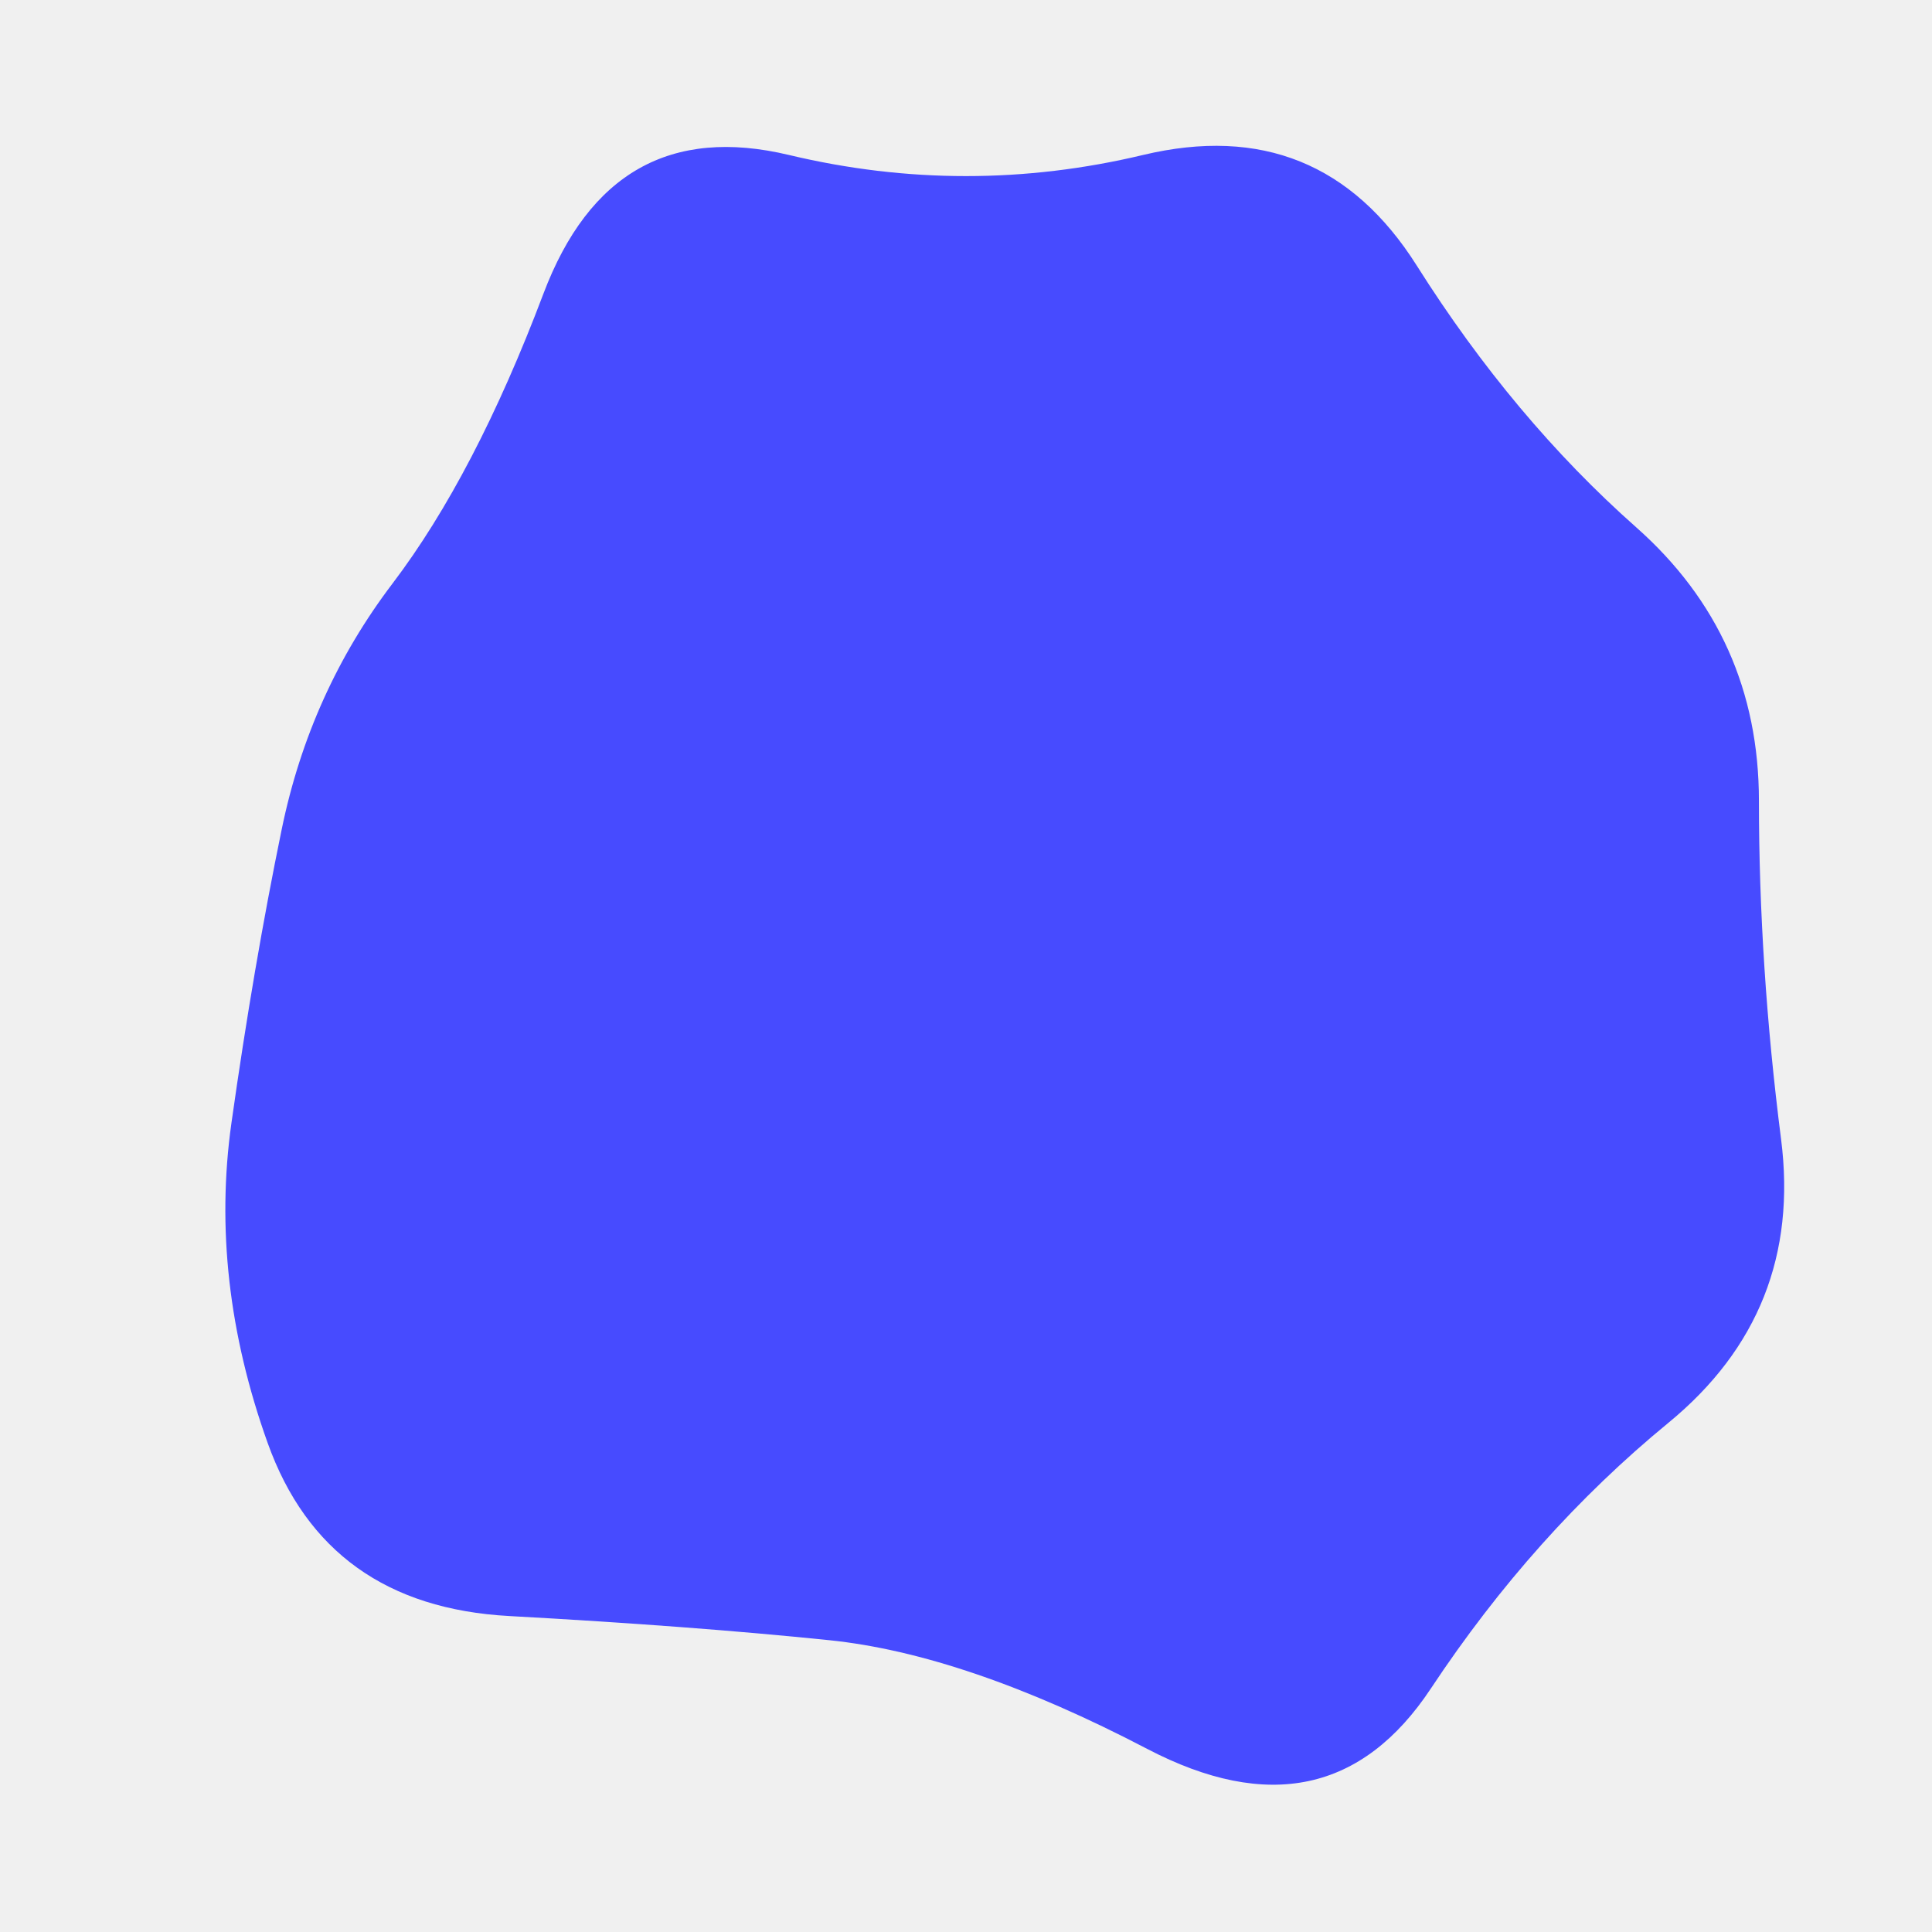
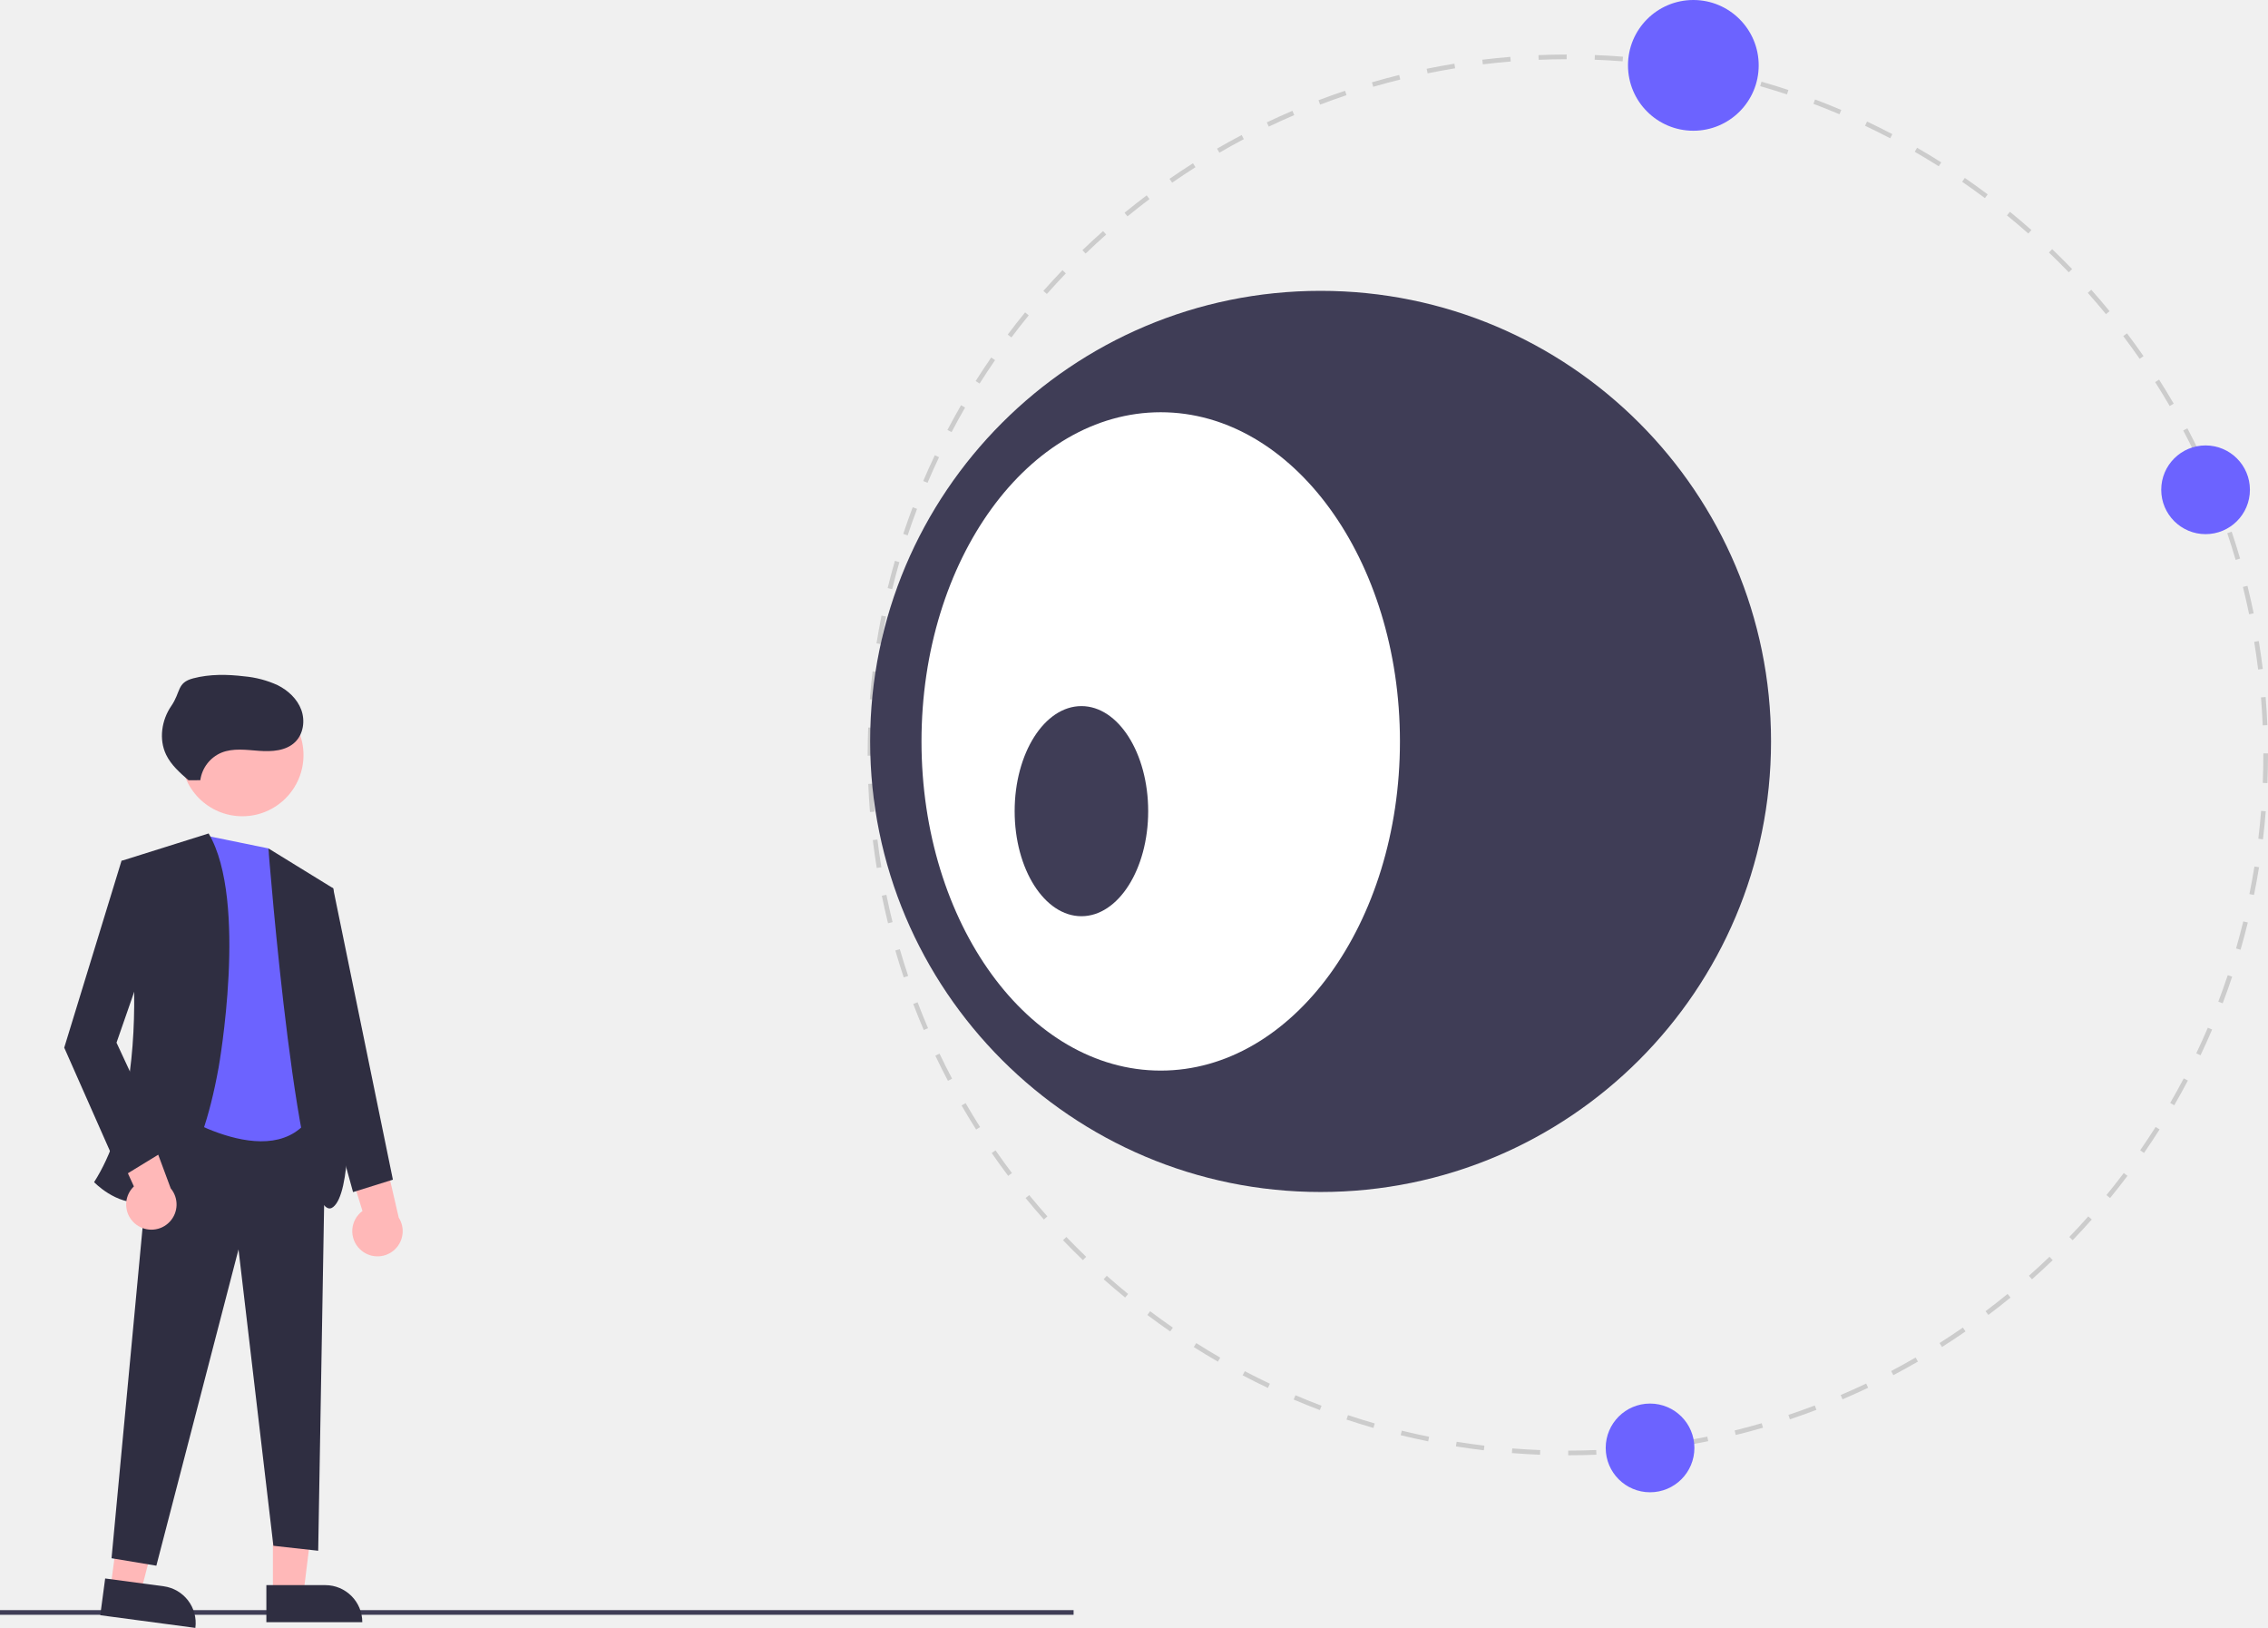
- <svg xmlns="http://www.w3.org/2000/svg" id="10015.io" viewBox="0 0 480 480">
-   <path fill="#474bff" d="M442.5,283Q448,326,414.5,353.5Q381,381,355.5,419.5Q330,458,285,434.5Q240,411,206,407.5Q172,404,126.5,401.5Q81,399,66.5,358.5Q52,318,57.5,279Q63,240,70,206Q77,172,97.5,145Q118,118,135,73Q152,28,196,38.5Q240,49,284,38.5Q328,28,352,66Q376,104,406.5,131Q437,158,437,199Q437,240,442.5,283Z" />
+ <svg xmlns="http://www.w3.org/2000/svg" id="eedf7e36-f7ba-41f3-811a-5462d78ed19b" data-name="Layer 1" width="910.888" height="653.614" viewBox="0 0 910.888 653.614">
+   <rect y="646.476" width="431.182" height="1.875" fill="#3f3d56" />
+   <polygon points="109.607 639.942 121.866 639.942 127.699 592.654 109.605 592.654 109.607 639.942" fill="#ffb8b8" />
+   <path d="M251.536,759.631h38.531a0,0,0,0,1,0,0V774.518a0,0,0,0,1,0,0H266.423a14.887,14.887,0,0,1-14.887-14.887v0A0,0,0,0,1,251.536,759.631Z" transform="translate(397.0813 1410.944) rotate(179.9974)" fill="#2f2e41" />
+   <polygon points="44.379 637.585 56.532 639.205 68.564 593.103 50.629 590.712 44.379 637.585" fill="#ffb8b8" />
+   <path d="M185.642,759.439h38.531a0,0,0,0,1,0,0v14.887a0,0,0,0,1,0,0H200.528a14.887,14.887,0,0,1-14.887-14.887v0a0,0,0,0,1,0,0Z" transform="translate(162.1087 1430.927) rotate(-172.4055)" fill="#2f2e41" />
+   <polygon points="61.796 444.64 130.796 447.64 127.796 622.64 109.796 620.64 95.796 501.64 62.796 628.64 44.796 625.64 61.796 444.64" fill="#2f2e41" />
+   <path d="M252.352,463.832l-24-4.903-15,109.903s44,29,58-1Z" transform="translate(-144.556 -123.1929)" fill="#6c63ff" />
+   <circle cx="97.328" cy="303.171" r="24.561" fill="#ffb8b8" />
+   <path d="M228.352,457.832l-35,11s17,85-11,129c0,0,35,37,50-46C232.352,551.832,244.352,484.832,228.352,457.832Z" transform="translate(-144.556 -123.1929)" fill="#2f2e41" />
+   <path d="M252.352,463.832l26,16s14,117,0,128S252.352,463.832,252.352,463.832Z" transform="translate(-144.556 -123.1929)" fill="#2f2e41" />
+   <path d="M289.162,624.8a10.056,10.056,0,0,1,.968-15.389l-10.571-34.136,17.833,5.18,7.304,31.622a10.11,10.11,0,0,1-15.534,12.723Z" transform="translate(-144.556 -123.1929)" fill="#ffb8b8" />
+   <path d="M199.338,614.927a10.056,10.056,0,0,1-1.01-15.386l-14.853-32.502,18.349,2.854,11.292,30.426a10.11,10.11,0,0,1-13.778,14.607Z" transform="translate(-144.556 -123.1929)" fill="#ffb8b8" />
+   <polygon points="57.796 346.64 48.796 345.64 25.796 420.64 48.796 472.64 66.796 461.64 46.796 418.64 62.796 372.64 57.796 346.64" fill="#2f2e41" />
+   <polygon points="128.796 355.64 133.796 356.64 157.796 473.64 141.796 478.64 122.796 409.64 128.796 355.64" fill="#2f2e41" />
+   <path d="M225.007,436.449a14.063,14.063,0,0,1,8.444-11.037c4.728-1.938,10.061-1.12,15.157-.749s10.77.049,14.448-3.499c3.36-3.241,4.115-8.618,2.493-12.995s-5.296-7.775-9.469-9.866a40.791,40.791,0,0,0-13.471-3.56c-6.811-.823-13.805-.928-20.443.804s-4.927,5.444-8.817,11.095-5.055,13.35-2.09,19.536c1.985,4.139,5.541,7.273,9.004,10.286" transform="translate(-144.556 -123.1929)" fill="#2f2e41" />
+   <path d="M774.394,707.498l-0-1.875c3.727-.001,7.511-.078,11.247-.227l.075,1.873C781.955,707.421,778.146,707.498,774.394,707.498Zm-11.319-.217c-3.748-.146-7.55-.371-11.301-.666l.147-1.869c3.727.295,7.504.517,11.227.663Zm33.942-.691-.149-1.869c3.72-.297,7.485-.676,11.19-1.123l.225,1.862c-3.73.45-7.52.83-11.266,1.13Zm-56.51-1.093c-3.738-.448-7.51-.976-11.213-1.57l.297-1.851c3.678.59,7.425,1.115,11.138,1.559Zm78.986-1.62-.299-1.851c3.677-.594,7.399-1.274,11.064-2.019l.373,1.836c-3.689.752-7.437,1.435-11.138,2.034Zm-101.339-1.971c-3.689-.747-7.407-1.579-11.05-2.471l.446-1.822c3.619.887,7.312,1.713,10.976,2.454Zm123.525-2.547-.449-1.82c3.63-.893,7.285-1.872,10.864-2.909l.522,1.801C849.012,697.476,845.333,698.461,841.679,699.36Zm-145.516-2.84c-3.615-1.044-7.253-2.173-10.813-3.358l.592-1.779c3.537,1.177,7.151,2.299,10.741,3.336ZM863.425,693.061l-.594-1.778c3.539-1.183,7.102-2.454,10.593-3.781l.666,1.752C870.576,690.59,866.988,691.871,863.425,693.061Zm-188.773-3.705c-3.517-1.333-7.059-2.757-10.53-4.235l.735-1.725c3.447,1.468,6.966,2.883,10.46,4.206Zm209.911-4.323-.736-1.725c3.427-1.464,6.868-3.015,10.227-4.613l.806,1.693C891.477,681.997,888.012,683.559,884.562,685.033ZM653.775,680.464c-3.405-1.617-6.819-3.323-10.147-5.072l.872-1.659c3.305,1.736,6.696,3.432,10.078,5.037Zm251.188-5.132-.873-1.659c3.302-1.737,6.609-3.564,9.829-5.426l.939,1.622c-3.242,1.876-6.572,3.714-9.895,5.463Zm-271.265-5.417c-3.267-1.888-6.53-3.864-9.698-5.871l1.003-1.584c3.147,1.994,6.388,3.956,9.633,5.833Zm290.831-5.904-1.003-1.584c3.143-1.991,6.294-4.077,9.367-6.202l1.065,1.542c-3.093,2.139-6.266,4.24-9.429,6.244ZM614.548,657.789c-3.1-2.142-6.192-4.372-9.191-6.628l1.127-1.498c2.979,2.241,6.051,4.456,9.13,6.584Zm328.586-6.64-1.128-1.498c2.972-2.235,5.948-4.569,8.845-6.936l1.186,1.452c-2.917,2.383-5.913,4.732-8.904,6.982Zm-346.693-6.98c-2.91-2.378-5.813-4.848-8.626-7.341l1.243-1.402c2.795,2.476,5.678,4.93,8.569,7.292Zm364.216-7.337-1.243-1.402c2.793-2.475,5.574-5.041,8.265-7.625l1.298,1.353c-2.709,2.601-5.508,5.183-8.32,7.675ZM579.491,629.149c-2.704-2.598-5.399-5.291-8.008-8.004l1.351-1.3c2.592,2.696,5.269,5.371,7.956,7.951Zm397.494-7.997-1.351-1.3c2.584-2.688,5.152-5.468,7.632-8.264l1.402,1.245C982.172,615.647,979.587,618.446,976.986,621.152Zm-413.182-8.323c-2.499-2.818-4.969-5.717-7.34-8.617l1.452-1.186c2.355,2.881,4.808,5.761,7.291,8.558Zm428.212-8.618-1.452-1.186c2.369-2.896,4.707-5.875,6.95-8.853L999.011,595.3C996.753,598.298,994.399,601.296,992.015,604.211Zm-442.539-8.898c-2.259-3-4.488-6.085-6.623-9.17l1.542-1.067c2.121,3.066,4.335,6.13,6.579,9.11Zm456.168-9.201-1.542-1.065c2.129-3.079,4.222-6.237,6.218-9.386l1.584,1.003C1009.895,579.834,1007.788,583.013,1005.644,586.112Zm-469.04-9.396c-2.009-3.167-3.981-6.42-5.863-9.667l1.622-.939c1.869,3.226,3.829,6.456,5.824,9.602Zm481.178-9.748-1.622-.939c1.877-3.243,3.708-6.561,5.445-9.861l1.659.873c-1.748,3.322-3.592,6.662-5.481,9.927ZM525.273,557.155c-1.747-3.316-3.45-6.715-5.063-10.102l1.693-.806c1.602,3.364,3.294,6.74,5.029,10.034Zm503.068-10.257-1.693-.806c1.605-3.376,3.164-6.832,4.632-10.274l1.725.736C1031.526,540.019,1029.957,543.499,1028.341,546.898Zm-512.781-10.138c-1.476-3.453-2.899-6.975-4.229-10.47l1.752-.666c1.321,3.47,2.734,6.97,4.2,10.399Zm521.686-10.735-1.753-.665c1.329-3.507,2.603-7.081,3.785-10.623l1.778.593C1039.867,518.897,1038.585,522.495,1037.246,526.026ZM507.52,515.628c-1.194-3.564-2.33-7.2-3.376-10.808l1.801-.522c1.04,3.583,2.168,7.195,3.354,10.735Zm536.901-11.11-1.801-.52c1.034-3.577,2.011-7.232,2.904-10.866l1.82.447C1046.445,497.237,1045.462,500.918,1044.421,504.518Zm-543.212-10.634c-.901-3.651-1.738-7.366-2.489-11.045l1.837-.375c.746,3.654,1.578,7.346,2.472,10.972Zm548.611-11.352-1.838-.373c.741-3.651,1.419-7.374,2.014-11.064l1.851.298C1051.248,475.107,1050.566,478.855,1049.82,482.532ZM496.68,471.701c-.601-3.701-1.136-7.472-1.589-11.21l1.861-.225c.45,3.713.981,7.459,1.579,11.135Zm556.743-11.523-1.862-.223c.446-3.711.822-7.476,1.117-11.19l1.869.148c-.298,3.739-.676,7.529-1.124,11.265ZM493.955,449.228c-.303-3.744-.533-7.547-.686-11.302l1.873-.076c.151,3.73.381,7.508.681,11.227Zm561.266-11.615-1.873-.074c.146-3.736.221-7.519.221-11.245l-.001-.621h1.875l.001.617c0,3.754-.075,7.562-.223,11.323ZM494.907,426.604h-1.875l0-.315c0-3.657.071-7.361.211-11.003l1.873.072c-.139,3.619-.21,7.298-.21,10.935Zm558.414-12.174c-.155-3.722-.387-7.5-.693-11.226l1.869-.153c.307,3.752.541,7.554.697,11.301ZM495.774,404.131l-1.869-.146c.295-3.754.669-7.545,1.112-11.267l1.862.222C496.439,396.637,496.067,400.403,495.774,404.131Zm555.714-12.116c-.452-3.697-.987-7.443-1.591-11.133l1.851-.303c.607,3.715,1.146,7.486,1.6,11.208ZM498.431,381.8l-1.851-.297c.594-3.712,1.272-7.461,2.016-11.142l1.837.371C499.695,374.389,499.022,378.113,498.431,381.8Zm549.426-11.978c-.752-3.663-1.588-7.353-2.484-10.969l1.82-.451c.903,3.64,1.744,7.355,2.501,11.043Zm-544.977-10.066-1.821-.445c.892-3.649,1.871-7.33,2.911-10.943l1.801.519c-1.033,3.589-2.006,7.246-2.891,10.87Zm539.566-11.762c-1.044-3.58-2.175-7.191-3.365-10.731l1.778-.597c1.197,3.564,2.337,7.199,3.387,10.804ZM509.101,338.144l-1.779-.591c1.186-3.57,2.464-7.169,3.798-10.699l1.754.663C511.549,331.023,510.279,334.598,509.101,338.144Zm526.182-11.467c-1.332-3.487-2.749-6.984-4.212-10.395l1.723-.739c1.473,3.434,2.9,6.954,4.241,10.465Zm-518.207-9.623-1.726-.734c1.473-3.463,3.039-6.945,4.652-10.348l1.694.803C520.093,310.154,518.539,313.613,517.075,317.054Zm509.366-10.993c-1.605-3.36-3.3-6.734-5.039-10.028l1.657-.876c1.752,3.316,3.459,6.713,5.074,10.097Zm-499.713-9.368-1.661-.871c1.747-3.331,3.588-6.673,5.471-9.934l1.624.937c-1.87,3.239-3.699,6.559-5.434,9.867ZM1015.959,286.212c-1.875-3.227-3.837-6.456-5.835-9.597l1.582-1.006c2.011,3.162,3.987,6.413,5.874,9.661Zm-477.969-9.023-1.585-1.002c2.011-3.18,4.114-6.361,6.25-9.455l1.542,1.065c-2.122,3.074-4.21,6.234-6.208,9.393Zm465.917-9.931c-2.126-3.064-4.344-6.127-6.589-9.102l1.496-1.13c2.261,2.995,4.493,6.078,6.633,9.163Zm-453.129-8.595-1.498-1.126c2.259-3.007,4.609-6.008,6.985-8.919l1.453,1.185c-2.36,2.892-4.695,5.873-6.94,8.86Zm439.589-9.34c-2.364-2.885-4.821-5.761-7.3-8.55l1.401-1.246c2.496,2.807,4.969,5.703,7.35,8.607ZM565.005,241.229l-1.403-1.242c2.489-2.812,5.071-5.614,7.674-8.328l1.353,1.298c-2.586,2.696-5.151,5.479-7.624,8.272Zm410.424-8.71c-2.594-2.692-5.274-5.364-7.965-7.942l1.297-1.354c2.709,2.596,5.406,5.286,8.017,7.995Zm-394.854-7.522-1.3-1.351c2.705-2.603,5.502-5.188,8.312-7.684l1.245,1.401c-2.792,2.48-5.57,5.048-8.257,7.634Zm378.613-8.039c-2.801-2.477-5.687-4.927-8.577-7.283l1.185-1.453c2.909,2.372,5.815,4.838,8.634,7.332Zm-361.801-6.89-1.188-1.45c2.909-2.382,5.902-4.734,8.896-6.992l1.129,1.497c-2.975,2.242-5.948,4.579-8.837,6.945Zm344.359-7.327c-2.991-2.245-6.065-4.457-9.136-6.575l1.064-1.543c3.092,2.132,6.187,4.359,9.199,6.619Zm-326.415-6.204-1.068-1.541c3.09-2.142,6.261-4.246,9.423-6.254l1.005,1.583c-3.142,1.995-6.291,4.084-9.36,6.212Zm307.882-6.575c-3.161-1.996-6.404-3.955-9.641-5.821l.937-1.624c3.257,1.878,6.522,3.85,9.705,5.86Zm-288.922-5.465-.941-1.622c3.241-1.88,6.569-3.721,9.889-5.473l.875,1.658c-3.299,1.74-6.604,3.569-9.823,5.437Zm269.413-5.785c-3.311-1.735-6.703-3.426-10.084-5.026l.802-1.694c3.403,1.611,6.82,3.314,10.152,5.06ZM654.144,174.025l-.807-1.693c3.38-1.612,6.843-3.178,10.292-4.655l.738,1.723c-3.425,1.467-6.865,3.023-10.223,4.624Zm229.192-4.955c-3.446-1.463-6.966-2.874-10.465-4.195l.663-1.754c3.521,1.33,7.067,2.751,10.534,4.224ZM674.765,165.194l-.668-1.752c3.508-1.337,7.094-2.622,10.66-3.818l.596,1.778c-3.541,1.188-7.103,2.464-10.588,3.792Zm187.477-4.087c-3.543-1.175-7.157-2.293-10.745-3.323l.518-1.801c3.611,1.037,7.25,2.163,10.816,3.345Zm-166.155-3.066-.524-1.8c3.605-1.049,7.284-2.039,10.934-2.942l.45,1.82c-3.626.897-7.28,1.88-10.861,2.921Zm144.539-3.142c-3.619-.883-7.313-1.704-10.979-2.442l.37-1.838c3.69.742,7.409,1.57,11.053,2.458Zm-122.709-2.257-.376-1.836c3.675-.752,7.422-1.441,11.136-2.046l.302,1.85C725.289,151.212,721.568,151.896,717.917,152.643Zm100.662-2.18c-3.687-.588-7.435-1.109-11.14-1.547l.221-1.862c3.73.442,7.503.966,11.214,1.558Zm-78.467-1.437-.227-1.861c3.729-.454,7.519-.839,11.264-1.143l.152,1.868c-3.72.303-7.485.684-11.189,1.136Zm56.134-1.209c-3.716-.29-7.494-.508-11.228-.65l.071-1.874c3.759.143,7.561.363,11.302.654Zm-33.719-.614-.077-1.873c3.748-.155,7.557-.236,11.32-.243l.003,1.875c-3.737.006-7.521.087-11.245.241Z" transform="translate(-144.556 -123.1929)" fill="#ccc" />
+   <circle cx="530.383" cy="297.685" r="180.909" fill="#3f3d56" />
+   <ellipse cx="466.175" cy="297.685" rx="96.079" ry="132.167" fill="#fff" />
+   <ellipse cx="434.326" cy="325.685" rx="26.814" ry="42.181" fill="#3f3d56" />
+   <circle cx="885.817" cy="196.655" r="17.81" fill="#6c63ff" />
+   <circle cx="680.092" cy="26.246" r="26.246" fill="#6c63ff" />
+   <circle cx="662.704" cy="581.351" r="17.81" fill="#6c63ff" />
</svg>
